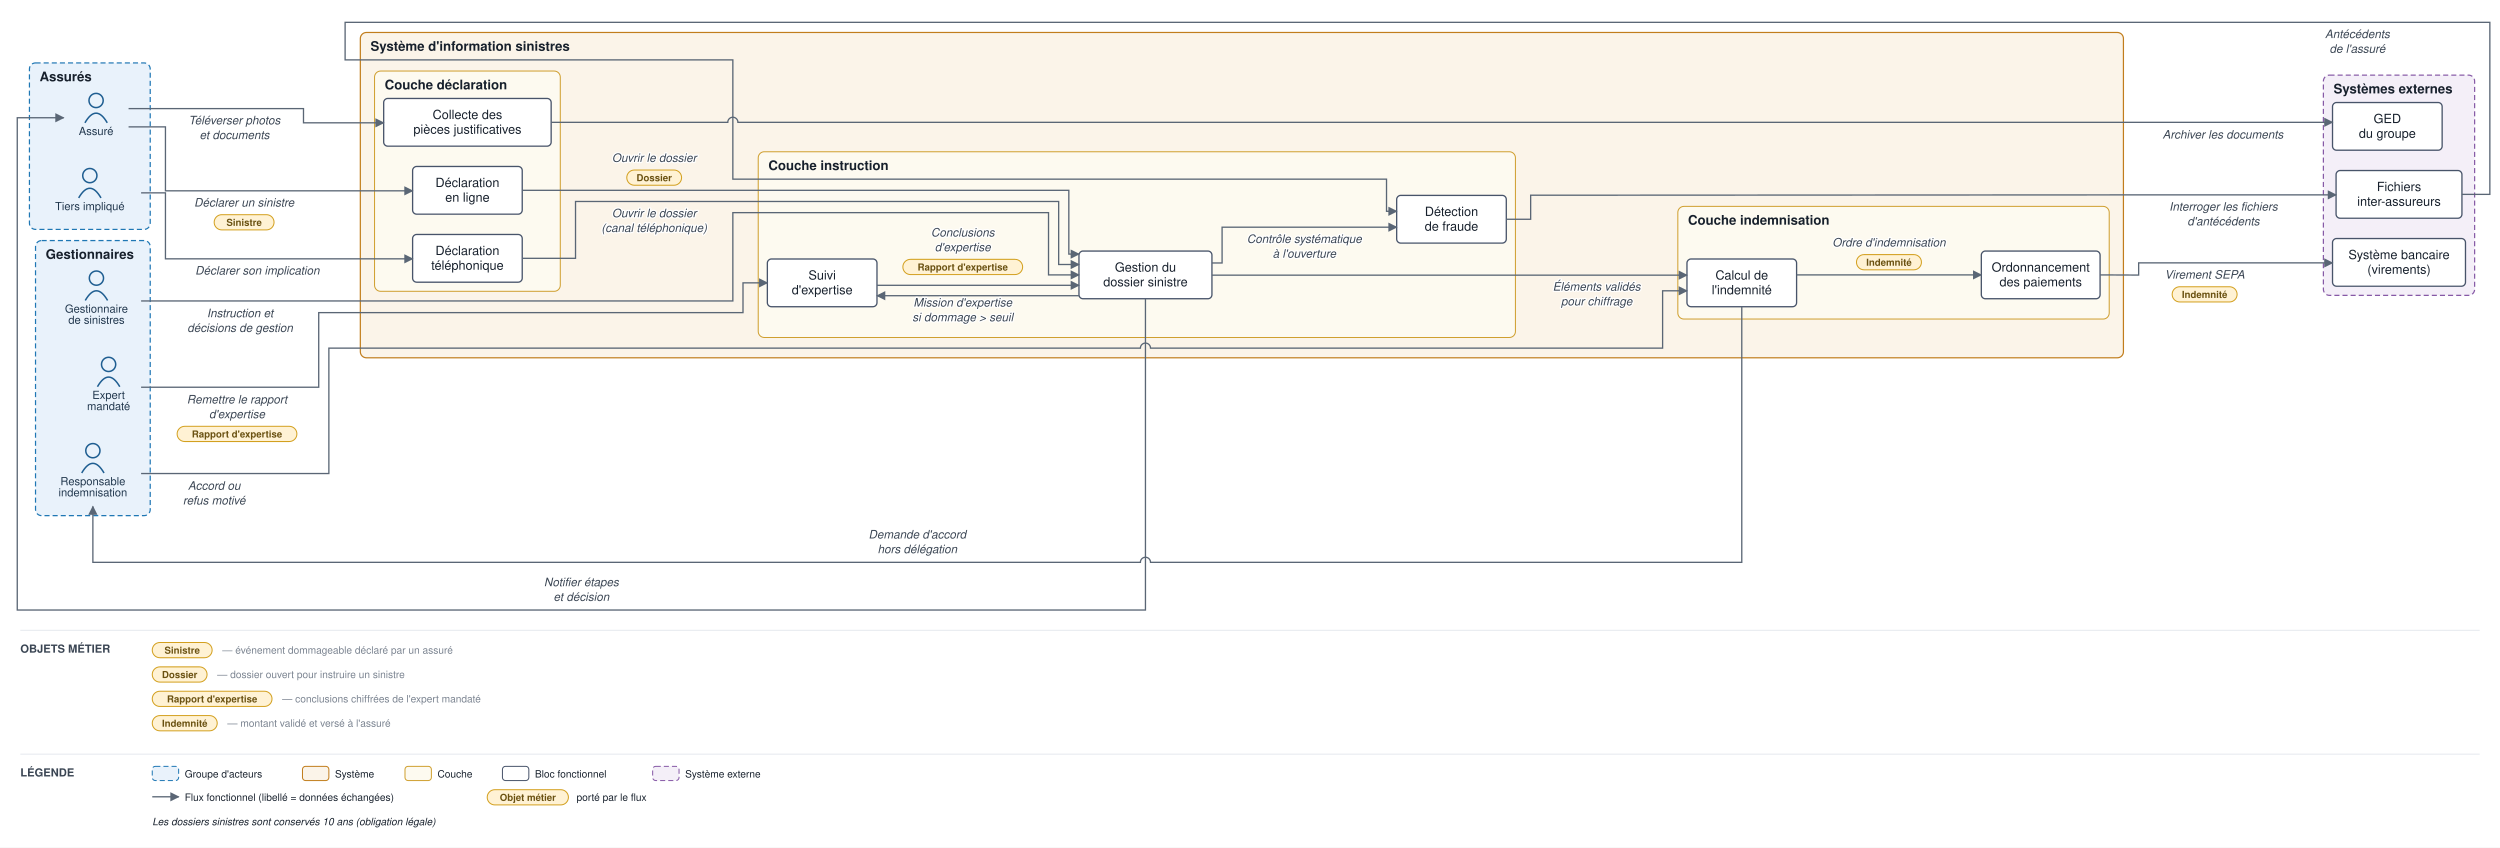
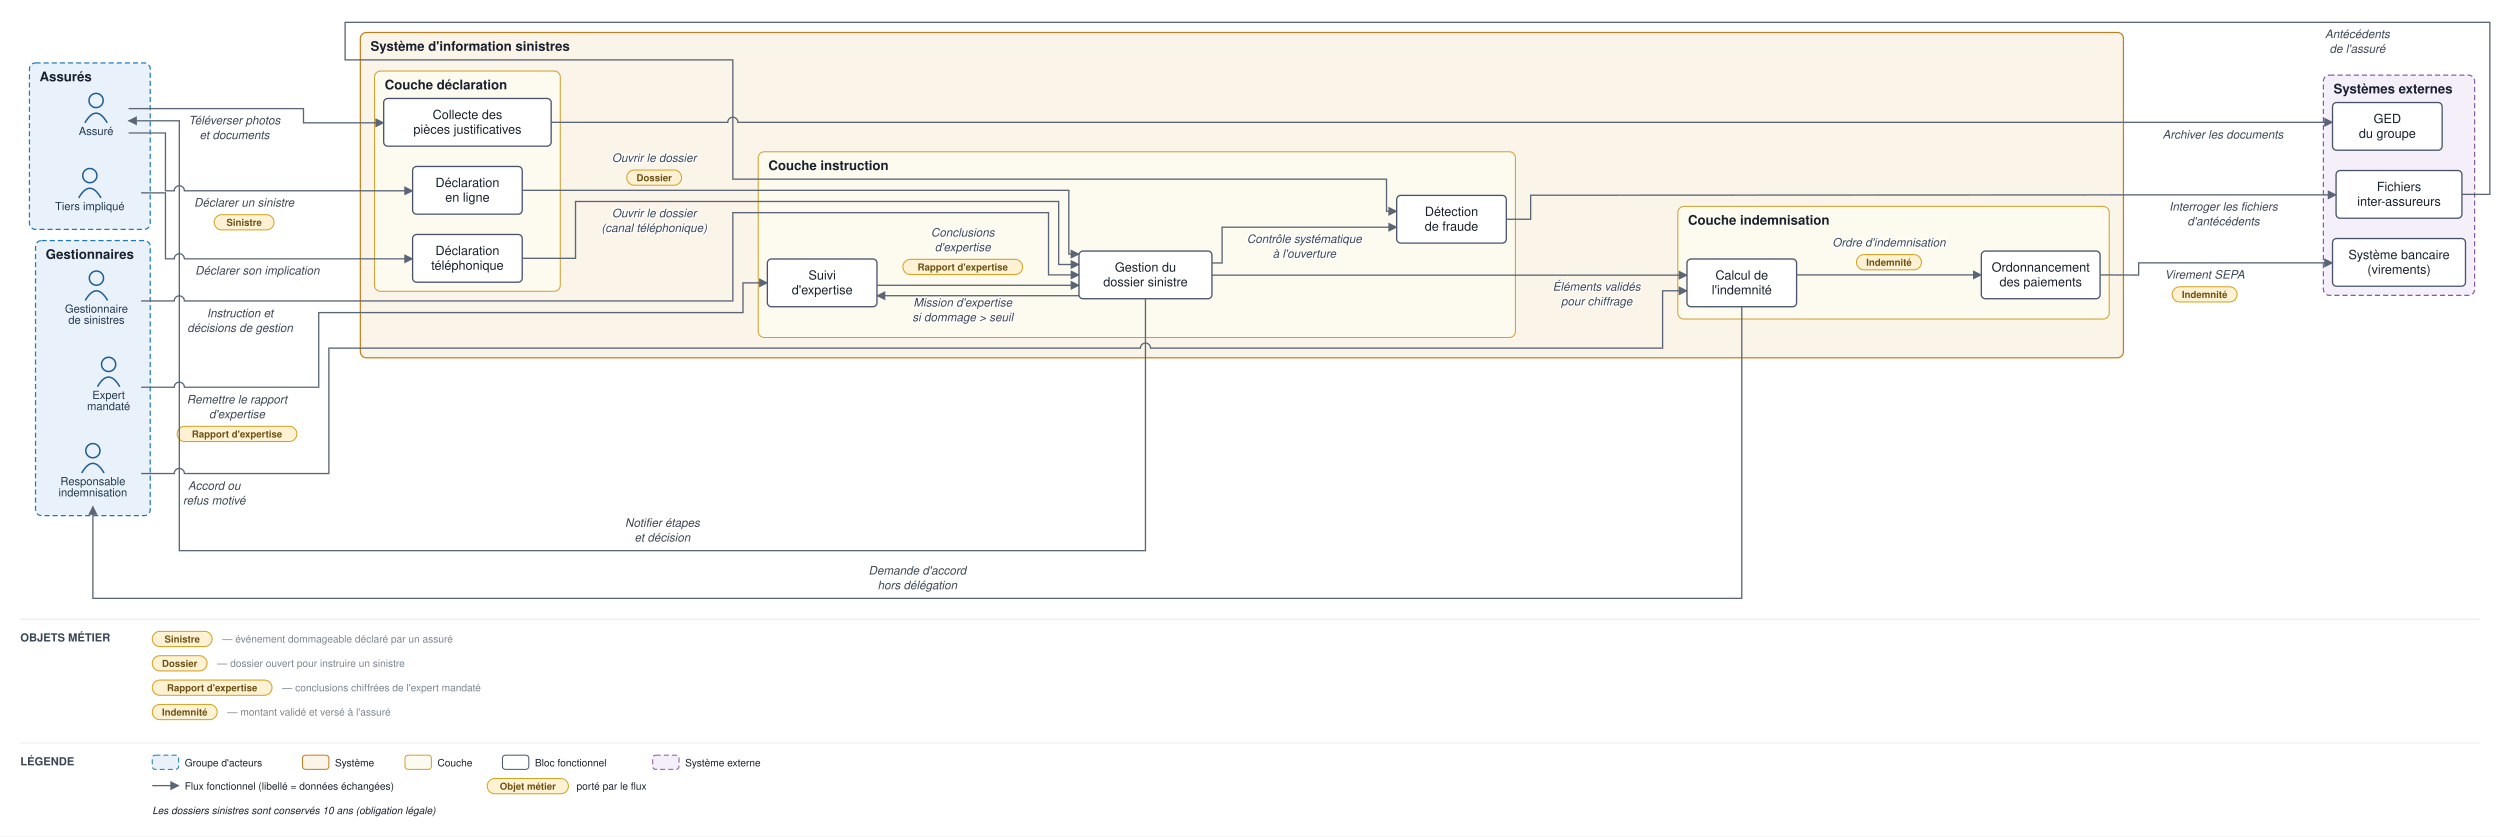
- <svg xmlns="http://www.w3.org/2000/svg" viewBox="0 0 2463 835" font-family="Helvetica,Arial,sans-serif">
+ <svg xmlns="http://www.w3.org/2000/svg" viewBox="0 0 2463 824" font-family="Helvetica,Arial,sans-serif">
  <defs>
    <marker id="arr" viewBox="0 0 10 10" refX="9" refY="5" markerWidth="7" markerHeight="7" orient="auto-start-reverse">
      <path d="M0,0 L10,5 L0,10 z" fill="#5a6675" />
    </marker>
  </defs>
-   <rect width="2463" height="835" fill="#ffffff" />
+   <rect width="2463" height="824" fill="#ffffff" />
  <rect x="29" y="62" width="119" height="164" rx="6" fill="#e9f2fb" stroke="#1f77b4" stroke-width="1.2" stroke-dasharray="5 3" />
  <text x="39" y="80" font-size="13" font-weight="bold" fill="#17202c">Assurés</text>
  <rect x="35" y="237" width="113" height="271" rx="6" fill="#e9f2fb" stroke="#1f77b4" stroke-width="1.2" stroke-dasharray="5 3" />
  <text x="45" y="255" font-size="13" font-weight="bold" fill="#17202c">Gestionnaires</text>
  <rect x="355" y="32" width="1737" height="320.5" rx="6" fill="#fbf4e9" stroke="#c17d1c" stroke-width="1.2" />
  <text x="365" y="50" font-size="13" font-weight="bold" fill="#17202c">Système d'information sinistres</text>
  <rect x="369" y="70" width="183" height="217" rx="6" fill="#fdfaf0" stroke="#cf9f2f" stroke-width="1" />
  <text x="379" y="88" font-size="13" font-weight="bold" fill="#17202c">Couche déclaration</text>
  <rect x="747" y="149.5" width="746" height="183" rx="6" fill="#fdfaf0" stroke="#cf9f2f" stroke-width="1" />
  <text x="757" y="167.5" font-size="13" font-weight="bold" fill="#17202c">Couche instruction</text>
  <rect x="1653" y="203.333" width="425" height="111" rx="6" fill="#fdfaf0" stroke="#cf9f2f" stroke-width="1" />
  <text x="1663" y="221.333" font-size="13" font-weight="bold" fill="#17202c">Couche indemnisation</text>
  <rect x="2289" y="74" width="149" height="217" rx="6" fill="#f4eff8" stroke="#8659a6" stroke-width="1.2" stroke-dasharray="5 3" />
  <text x="2299" y="92" font-size="13" font-weight="bold" fill="#17202c">Systèmes externes</text>
  <circle cx="94.667" cy="99" r="7" fill="none" stroke="#1f5e91" stroke-width="1.5" />
  <path d="M 83.667 121 q 11 -19 22 0" fill="none" stroke="#1f5e91" stroke-width="1.5" />
  <text x="94.667" y="133" font-size="11" text-anchor="middle" fill="#20364c">Assuré</text>
  <circle cx="88.5" cy="173" r="7" fill="none" stroke="#1f5e91" stroke-width="1.5" />
  <path d="M 77.5 195 q 11 -19 22 0" fill="none" stroke="#1f5e91" stroke-width="1.5" />
  <text x="88.5" y="207" font-size="11" text-anchor="middle" fill="#20364c">Tiers impliqué</text>
  <circle cx="95" cy="274" r="7" fill="none" stroke="#1f5e91" stroke-width="1.5" />
  <path d="M 84 296 q 11 -19 22 0" fill="none" stroke="#1f5e91" stroke-width="1.5" />
  <text x="95" y="308" font-size="11" text-anchor="middle" fill="#20364c">Gestionnaire</text>
  <text x="95" y="319" font-size="11" text-anchor="middle" fill="#20364c">de sinistres</text>
  <circle cx="107" cy="359" r="7" fill="none" stroke="#1f5e91" stroke-width="1.5" />
  <path d="M 96 381 q 11 -19 22 0" fill="none" stroke="#1f5e91" stroke-width="1.5" />
  <text x="107" y="393" font-size="11" text-anchor="middle" fill="#20364c">Expert</text>
  <text x="107" y="404" font-size="11" text-anchor="middle" fill="#20364c">mandaté</text>
  <circle cx="91.5" cy="444" r="7" fill="none" stroke="#1f5e91" stroke-width="1.5" />
  <path d="M 80.5 466 q 11 -19 22 0" fill="none" stroke="#1f5e91" stroke-width="1.5" />
  <text x="91.5" y="478" font-size="11" text-anchor="middle" fill="#20364c">Responsable</text>
  <text x="91.5" y="489" font-size="11" text-anchor="middle" fill="#20364c">indemnisation</text>
  <rect x="406.5" y="164" width="108" height="47" rx="4" fill="#ffffff" stroke="#48546a" stroke-width="1.3" />
  <text x="460.5" y="184.25" font-size="12.5" text-anchor="middle" fill="#17202c">Déclaration</text>
  <text x="460.5" y="198.75" font-size="12.5" text-anchor="middle" fill="#17202c">en ligne</text>
  <rect x="406.5" y="231" width="108" height="47" rx="4" fill="#ffffff" stroke="#48546a" stroke-width="1.3" />
  <text x="460.5" y="251.25" font-size="12.5" text-anchor="middle" fill="#17202c">Déclaration</text>
  <text x="460.5" y="265.75" font-size="12.5" text-anchor="middle" fill="#17202c">téléphonique</text>
  <rect x="378" y="97" width="165" height="47" rx="4" fill="#ffffff" stroke="#48546a" stroke-width="1.3" />
  <text x="460.5" y="117.25" font-size="12.5" text-anchor="middle" fill="#17202c">Collecte des</text>
  <text x="460.5" y="131.75" font-size="12.5" text-anchor="middle" fill="#17202c">pièces justificatives</text>
  <rect x="1063" y="247.333" width="131" height="47" rx="4" fill="#ffffff" stroke="#48546a" stroke-width="1.3" />
  <text x="1128.5" y="267.583" font-size="12.5" text-anchor="middle" fill="#17202c">Gestion du</text>
  <text x="1128.5" y="282.083" font-size="12.5" text-anchor="middle" fill="#17202c">dossier sinistre</text>
  <rect x="756" y="255.167" width="108" height="47" rx="4" fill="#ffffff" stroke="#48546a" stroke-width="1.3" />
  <text x="810" y="275.417" font-size="12.5" text-anchor="middle" fill="#17202c">Suivi</text>
  <text x="810" y="289.917" font-size="12.5" text-anchor="middle" fill="#17202c">d'expertise</text>
  <rect x="1376" y="192.5" width="108" height="47" rx="4" fill="#ffffff" stroke="#48546a" stroke-width="1.3" />
  <text x="1430" y="212.75" font-size="12.5" text-anchor="middle" fill="#17202c">Détection</text>
  <text x="1430" y="227.25" font-size="12.5" text-anchor="middle" fill="#17202c">de fraude</text>
  <rect x="1662" y="255.167" width="108" height="47" rx="4" fill="#ffffff" stroke="#48546a" stroke-width="1.3" />
  <text x="1716" y="275.417" font-size="12.5" text-anchor="middle" fill="#17202c">Calcul de</text>
  <text x="1716" y="289.917" font-size="12.5" text-anchor="middle" fill="#17202c">l'indemnité</text>
  <rect x="1952" y="247.333" width="117" height="47" rx="4" fill="#ffffff" stroke="#48546a" stroke-width="1.3" />
  <text x="2010.5" y="267.583" font-size="12.5" text-anchor="middle" fill="#17202c">Ordonnancement</text>
  <text x="2010.5" y="282.083" font-size="12.5" text-anchor="middle" fill="#17202c">des paiements</text>
  <rect x="2298" y="235" width="131" height="47" rx="4" fill="#ffffff" stroke="#48546a" stroke-width="1.3" />
  <text x="2363.5" y="255.25" font-size="12.5" text-anchor="middle" fill="#17202c">Système bancaire</text>
  <text x="2363.5" y="269.75" font-size="12.5" text-anchor="middle" fill="#17202c">(virements)</text>
  <rect x="2301.5" y="168" width="124" height="47" rx="4" fill="#ffffff" stroke="#48546a" stroke-width="1.3" />
  <text x="2363.5" y="188.25" font-size="12.5" text-anchor="middle" fill="#17202c">Fichiers</text>
  <text x="2363.5" y="202.75" font-size="12.5" text-anchor="middle" fill="#17202c">inter-assureurs</text>
  <rect x="2298" y="101" width="108" height="47" rx="4" fill="#ffffff" stroke="#48546a" stroke-width="1.3" />
  <text x="2352" y="121.25" font-size="12.5" text-anchor="middle" fill="#17202c">GED</text>
  <text x="2352" y="135.75" font-size="12.5" text-anchor="middle" fill="#17202c">du groupe</text>
-   <path d="M 126.667 125 L 163 125 L 163 188 L 350 188 L 406.5 188" fill="none" stroke="#5a6675" stroke-width="1.3" marker-end="url(#arr)" />
+   <path d="M 126.667 131 L 163 131 L 163 188 L 171.667 188 A 5 5 0 0 1 181.667 188 L 350 188 L 406.5 188" fill="none" stroke="#5a6675" stroke-width="1.3" marker-end="url(#arr)" />
  <text x="240.5" y="203.5" font-size="11.5" text-anchor="middle" fill="#3a4553" font-style="italic" stroke="#ffffff" stroke-width="2.5" paint-order="stroke" stroke-linejoin="round">Déclarer un sinistre</text>
  <rect x="211" y="211.5" width="59" height="15" rx="7.5" fill="#fff2d4" stroke="#d3a01f" stroke-width="1" />
  <text x="240.5" y="222.5" font-size="9.5" text-anchor="middle" fill="#6a5111" font-weight="bold">Sinistre</text>
-   <path d="M 139 190 L 163 190 L 163 255 L 350 255 L 406.5 255" fill="none" stroke="#5a6675" stroke-width="1.3" marker-end="url(#arr)" />
+   <path d="M 139 190 L 163 190 L 163 255 L 171.667 255 A 5 5 0 0 1 181.667 255 L 350 255 L 406.5 255" fill="none" stroke="#5a6675" stroke-width="1.3" marker-end="url(#arr)" />
  <text x="253.5" y="270.5" font-size="11.5" text-anchor="middle" fill="#3a4553" font-style="italic" stroke="#ffffff" stroke-width="2.5" paint-order="stroke" stroke-linejoin="round">Déclarer son implication</text>
  <path d="M 126.667 107 L 299 107 L 299 121 L 350 121 L 378 121" fill="none" stroke="#5a6675" stroke-width="1.3" marker-end="url(#arr)" />
  <text x="231" y="122.5" font-size="11.5" text-anchor="middle" fill="#3a4553" font-style="italic" stroke="#ffffff" stroke-width="2.5" paint-order="stroke" stroke-linejoin="round">Téléverser photos</text>
  <text x="231" y="137" font-size="11.5" text-anchor="middle" fill="#3a4553" font-style="italic" stroke="#ffffff" stroke-width="2.5" paint-order="stroke" stroke-linejoin="round">et documents</text>
  <path d="M 543 120.5 L 717 120.5 A 5 5 0 0 1 727 120.5 L 2284 120.5 L 2298 120.5" fill="none" stroke="#5a6675" stroke-width="1.3" marker-end="url(#arr)" />
  <text x="2190" y="136.5" font-size="11.5" text-anchor="middle" fill="#3a4553" font-style="italic" stroke="#ffffff" stroke-width="2.5" paint-order="stroke" stroke-linejoin="round">Archiver les documents</text>
  <path d="M 514.5 187.5 L 1053 187.5 L 1053 250.333 L 1063 250.333" fill="none" stroke="#5a6675" stroke-width="1.3" marker-end="url(#arr)" />
  <text x="644.5" y="159.5" font-size="11.5" text-anchor="middle" fill="#3a4553" font-style="italic" stroke="#ffffff" stroke-width="2.5" paint-order="stroke" stroke-linejoin="round">Ouvrir le dossier</text>
  <rect x="617.5" y="167.5" width="54" height="15" rx="7.5" fill="#fff2d4" stroke="#d3a01f" stroke-width="1" />
  <text x="644.5" y="178.5" font-size="9.5" text-anchor="middle" fill="#6a5111" font-weight="bold">Dossier</text>
  <path d="M 514.5 254.5 L 567 254.5 L 567 198.5 L 1043 198.5 L 1043 260.583 L 1063 260.583" fill="none" stroke="#5a6675" stroke-width="1.3" marker-end="url(#arr)" />
  <text x="644.5" y="214" font-size="11.5" text-anchor="middle" fill="#3a4553" font-style="italic" stroke="#ffffff" stroke-width="2.5" paint-order="stroke" stroke-linejoin="round">Ouvrir le dossier</text>
  <text x="644.5" y="228.5" font-size="11.5" text-anchor="middle" fill="#3a4553" font-style="italic" stroke="#ffffff" stroke-width="2.5" paint-order="stroke" stroke-linejoin="round">(canal téléphonique)</text>
  <path d="M 1194 259.083 L 1204 259.083 L 1204 223.833 L 1376 223.833" fill="none" stroke="#5a6675" stroke-width="1.3" marker-end="url(#arr)" />
  <text x="1285" y="239.333" font-size="11.5" text-anchor="middle" fill="#3a4553" font-style="italic" stroke="#ffffff" stroke-width="2.5" paint-order="stroke" stroke-linejoin="round">Contrôle systématique</text>
  <text x="1285" y="253.833" font-size="11.5" text-anchor="middle" fill="#3a4553" font-style="italic" stroke="#ffffff" stroke-width="2.5" paint-order="stroke" stroke-linejoin="round">à l'ouverture</text>
  <path d="M 1484 216 L 1508 216 L 1508 192.333 L 2097 192 L 2284 192 L 2301.5 192" fill="none" stroke="#5a6675" stroke-width="1.3" marker-end="url(#arr)" />
  <text x="2190.5" y="207.5" font-size="11.5" text-anchor="middle" fill="#3a4553" font-style="italic" stroke="#ffffff" stroke-width="2.5" paint-order="stroke" stroke-linejoin="round">Interroger les fichiers</text>
  <text x="2190.5" y="222" font-size="11.5" text-anchor="middle" fill="#3a4553" font-style="italic" stroke="#ffffff" stroke-width="2.5" paint-order="stroke" stroke-linejoin="round">d'antécédents</text>
  <path d="M 2425.5 191.5 L 2453 191.5 L 2453 22 L 340 22 L 340 59 L 722 59 L 722 176.5 L 1366 176.5 L 1366 208.167 L 1376 208.167" fill="none" stroke="#5a6675" stroke-width="1.3" marker-end="url(#arr)" />
  <text x="2322.5" y="37.5" font-size="11.5" text-anchor="middle" fill="#3a4553" font-style="italic" stroke="#ffffff" stroke-width="2.5" paint-order="stroke" stroke-linejoin="round">Antécédents</text>
  <text x="2322.5" y="52" font-size="11.5" text-anchor="middle" fill="#3a4553" font-style="italic" stroke="#ffffff" stroke-width="2.5" paint-order="stroke" stroke-linejoin="round">de l'assuré</text>
  <path d="M 1063 291.333 L 864 291.333" fill="none" stroke="#5a6675" stroke-width="1.3" marker-end="url(#arr)" />
  <text x="948.5" y="302" font-size="11.5" text-anchor="middle" fill="#3a4553" font-style="italic" stroke="#ffffff" stroke-width="2.5" paint-order="stroke" stroke-linejoin="round">Mission d'expertise</text>
  <text x="948.5" y="316.5" font-size="11.5" text-anchor="middle" fill="#3a4553" font-style="italic" stroke="#ffffff" stroke-width="2.5" paint-order="stroke" stroke-linejoin="round">si dommage &gt; seuil</text>
-   <path d="M 139 381.5 L 314 381.5 L 314 308 L 732 308 L 732 278.667 L 756 278.667" fill="none" stroke="#5a6675" stroke-width="1.3" marker-end="url(#arr)" />
+   <path d="M 139 381.5 L 171.667 381.5 A 5 5 0 0 1 181.667 381.5 L 314 381.5 L 314 308 L 732 308 L 732 278.667 L 756 278.667" fill="none" stroke="#5a6675" stroke-width="1.3" marker-end="url(#arr)" />
  <text x="233.5" y="397.5" font-size="11.5" text-anchor="middle" fill="#3a4553" font-style="italic" stroke="#ffffff" stroke-width="2.5" paint-order="stroke" stroke-linejoin="round">Remettre le rapport</text>
  <text x="233.5" y="412" font-size="11.5" text-anchor="middle" fill="#3a4553" font-style="italic" stroke="#ffffff" stroke-width="2.5" paint-order="stroke" stroke-linejoin="round">d'expertise</text>
  <rect x="174.5" y="420" width="118" height="15" rx="7.5" fill="#fff2d4" stroke="#d3a01f" stroke-width="1" />
  <text x="233.5" y="431" font-size="9.5" text-anchor="middle" fill="#6a5111" font-weight="bold">Rapport d'expertise</text>
  <path d="M 864 281.083 L 1063 281.083" fill="none" stroke="#5a6675" stroke-width="1.3" marker-end="url(#arr)" />
  <text x="948.5" y="233" font-size="11.5" text-anchor="middle" fill="#3a4553" font-style="italic" stroke="#ffffff" stroke-width="2.5" paint-order="stroke" stroke-linejoin="round">Conclusions</text>
  <text x="948.5" y="247.5" font-size="11.5" text-anchor="middle" fill="#3a4553" font-style="italic" stroke="#ffffff" stroke-width="2.5" paint-order="stroke" stroke-linejoin="round">d'expertise</text>
  <rect x="889.5" y="255.5" width="118" height="15" rx="7.5" fill="#fff2d4" stroke="#d3a01f" stroke-width="1" />
  <text x="948.5" y="266.5" font-size="9.5" text-anchor="middle" fill="#6a5111" font-weight="bold">Rapport d'expertise</text>
-   <path d="M 139 296.5 L 722 296.5 L 722 209.5 L 1033 209.5 L 1033 270.833 L 1063 270.833" fill="none" stroke="#5a6675" stroke-width="1.3" marker-end="url(#arr)" />
+   <path d="M 139 296.5 L 171.667 296.5 A 5 5 0 0 1 181.667 296.5 L 722 296.5 L 722 209.5 L 1033 209.5 L 1033 270.833 L 1063 270.833" fill="none" stroke="#5a6675" stroke-width="1.3" marker-end="url(#arr)" />
  <text x="236.5" y="312.5" font-size="11.5" text-anchor="middle" fill="#3a4553" font-style="italic" stroke="#ffffff" stroke-width="2.5" paint-order="stroke" stroke-linejoin="round">Instruction et</text>
  <text x="236.5" y="327" font-size="11.5" text-anchor="middle" fill="#3a4553" font-style="italic" stroke="#ffffff" stroke-width="2.5" paint-order="stroke" stroke-linejoin="round">décisions de gestion</text>
  <path d="M 1194 271.083 L 1662 271.083" fill="none" stroke="#5a6675" stroke-width="1.3" marker-end="url(#arr)" />
  <text x="1573" y="286.333" font-size="11.5" text-anchor="middle" fill="#3a4553" font-style="italic" stroke="#ffffff" stroke-width="2.5" paint-order="stroke" stroke-linejoin="round">Éléments validés</text>
  <text x="1573" y="300.833" font-size="11.5" text-anchor="middle" fill="#3a4553" font-style="italic" stroke="#ffffff" stroke-width="2.5" paint-order="stroke" stroke-linejoin="round">pour chiffrage</text>
-   <path d="M 1716 302.167 L 1716 554 L 1133.5 554 A 5 5 0 0 0 1123.5 554 L 91.5 554 L 91.5 499" fill="none" stroke="#5a6675" stroke-width="1.3" marker-end="url(#arr)" />
-   <text x="903.75" y="530.5" font-size="11.5" text-anchor="middle" fill="#3a4553" font-style="italic" stroke="#ffffff" stroke-width="2.5" paint-order="stroke" stroke-linejoin="round">Demande d'accord</text>
-   <text x="903.75" y="545" font-size="11.5" text-anchor="middle" fill="#3a4553" font-style="italic" stroke="#ffffff" stroke-width="2.5" paint-order="stroke" stroke-linejoin="round">hors délégation</text>
-   <path d="M 139 466.5 L 324 466.5 L 324 343 L 1123.5 343 A 5 5 0 0 1 1133.5 343 L 1638 343 L 1638 286.5 L 1662 286.5" fill="none" stroke="#5a6675" stroke-width="1.3" marker-end="url(#arr)" />
+   <path d="M 1716 302.167 L 1716 589.5 L 91.5 589.5 L 91.5 499" fill="none" stroke="#5a6675" stroke-width="1.3" marker-end="url(#arr)" />
+   <text x="903.75" y="566" font-size="11.5" text-anchor="middle" fill="#3a4553" font-style="italic" stroke="#ffffff" stroke-width="2.5" paint-order="stroke" stroke-linejoin="round">Demande d'accord</text>
+   <text x="903.75" y="580.5" font-size="11.5" text-anchor="middle" fill="#3a4553" font-style="italic" stroke="#ffffff" stroke-width="2.5" paint-order="stroke" stroke-linejoin="round">hors délégation</text>
+   <path d="M 139 466.5 L 171.667 466.5 A 5 5 0 0 1 181.667 466.5 L 324 466.5 L 324 343 L 1123.5 343 A 5 5 0 0 1 1133.5 343 L 1638 343 L 1638 286.5 L 1662 286.5" fill="none" stroke="#5a6675" stroke-width="1.3" marker-end="url(#arr)" />
  <text x="211" y="482.5" font-size="11.5" text-anchor="middle" fill="#3a4553" font-style="italic" stroke="#ffffff" stroke-width="2.5" paint-order="stroke" stroke-linejoin="round">Accord ou</text>
  <text x="211" y="497" font-size="11.5" text-anchor="middle" fill="#3a4553" font-style="italic" stroke="#ffffff" stroke-width="2.5" paint-order="stroke" stroke-linejoin="round">refus motivé</text>
  <path d="M 1770 270.833 L 1952 270.833" fill="none" stroke="#5a6675" stroke-width="1.3" marker-end="url(#arr)" />
  <text x="1861" y="242.833" font-size="11.5" text-anchor="middle" fill="#3a4553" font-style="italic" stroke="#ffffff" stroke-width="2.5" paint-order="stroke" stroke-linejoin="round">Ordre d'indemnisation</text>
  <rect x="1829" y="250.833" width="64" height="15" rx="7.5" fill="#fff2d4" stroke="#d3a01f" stroke-width="1" />
  <text x="1861" y="261.833" font-size="9.5" text-anchor="middle" fill="#6a5111" font-weight="bold">Indemnité</text>
  <path d="M 2069 270.833 L 2107 271 L 2107 259 L 2284 259 L 2298 259" fill="none" stroke="#5a6675" stroke-width="1.3" marker-end="url(#arr)" />
  <text x="2172" y="274.5" font-size="11.5" text-anchor="middle" fill="#3a4553" font-style="italic" stroke="#ffffff" stroke-width="2.5" paint-order="stroke" stroke-linejoin="round">Virement SEPA</text>
  <rect x="2140" y="282.5" width="64" height="15" rx="7.5" fill="#fff2d4" stroke="#d3a01f" stroke-width="1" />
  <text x="2172" y="293.5" font-size="9.5" text-anchor="middle" fill="#6a5111" font-weight="bold">Indemnité</text>
-   <path d="M 1128.5 294.333 L 1128.5 601 L 17 601 L 17 116 L 62.667 116" fill="none" stroke="#5a6675" stroke-width="1.3" marker-end="url(#arr)" />
-   <text x="572.75" y="577.5" font-size="11.5" text-anchor="middle" fill="#3a4553" font-style="italic" stroke="#ffffff" stroke-width="2.5" paint-order="stroke" stroke-linejoin="round">Notifier étapes</text>
-   <text x="572.75" y="592" font-size="11.5" text-anchor="middle" fill="#3a4553" font-style="italic" stroke="#ffffff" stroke-width="2.5" paint-order="stroke" stroke-linejoin="round">et décision</text>
-   <line x1="20" y1="621" x2="2443" y2="621" stroke="#e6e9ee" stroke-width="1" />
-   <text x="20" y="643" font-size="11" font-weight="bold" fill="#3a4553">OBJETS MÉTIER</text>
-   <rect x="150" y="633" width="59" height="15" rx="7.5" fill="#fff2d4" stroke="#d3a01f" />
-   <text x="179.5" y="644" font-size="9.5" text-anchor="middle" fill="#6a5111" font-weight="bold">Sinistre</text>
-   <text x="219" y="644" font-size="10" fill="#79828f">— événement dommageable déclaré par un assuré</text>
-   <rect x="150" y="657" width="54" height="15" rx="7.5" fill="#fff2d4" stroke="#d3a01f" />
-   <text x="177" y="668" font-size="9.5" text-anchor="middle" fill="#6a5111" font-weight="bold">Dossier</text>
-   <text x="214" y="668" font-size="10" fill="#79828f">— dossier ouvert pour instruire un sinistre</text>
-   <rect x="150" y="681" width="118" height="15" rx="7.5" fill="#fff2d4" stroke="#d3a01f" />
-   <text x="209" y="692" font-size="9.5" text-anchor="middle" fill="#6a5111" font-weight="bold">Rapport d'expertise</text>
-   <text x="278" y="692" font-size="10" fill="#79828f">— conclusions chiffrées de l'expert mandaté</text>
-   <rect x="150" y="705" width="64" height="15" rx="7.5" fill="#fff2d4" stroke="#d3a01f" />
-   <text x="182" y="716" font-size="9.5" text-anchor="middle" fill="#6a5111" font-weight="bold">Indemnité</text>
-   <text x="224" y="716" font-size="10" fill="#79828f">— montant validé et versé à l'assuré</text>
-   <line x1="20" y1="743" x2="2443" y2="743" stroke="#e6e9ee" stroke-width="1" />
-   <text x="20" y="765" font-size="11" font-weight="bold" fill="#3a4553">LÉGENDE</text>
-   <rect x="150" y="755" width="26" height="14" rx="3" fill="#e9f2fb" stroke="#1f77b4" stroke-dasharray="5 3" />
-   <text x="182" y="766" font-size="10" fill="#17202c">Groupe d'acteurs</text>
-   <rect x="298" y="755" width="26" height="14" rx="3" fill="#fbf4e9" stroke="#c17d1c" />
-   <text x="330" y="766" font-size="10" fill="#17202c">Système</text>
-   <rect x="399" y="755" width="26" height="14" rx="3" fill="#fdfaf0" stroke="#cf9f2f" />
-   <text x="431" y="766" font-size="10" fill="#17202c">Couche</text>
-   <rect x="495" y="755" width="26" height="14" rx="3" fill="#ffffff" stroke="#48546a" />
-   <text x="527" y="766" font-size="10" fill="#17202c">Bloc fonctionnel</text>
-   <rect x="643" y="755" width="26" height="14" rx="3" fill="#f4eff8" stroke="#8659a6" stroke-dasharray="5 3" />
-   <text x="675" y="766" font-size="10" fill="#17202c">Système externe</text>
-   <line x1="150" y1="785" x2="176" y2="785" stroke="#5a6675" stroke-width="1.3" marker-end="url(#arr)" />
-   <text x="182" y="789" font-size="10" fill="#17202c">Flux fonctionnel (libellé = données échangées)</text>
-   <rect x="480" y="778" width="80" height="15" rx="7.5" fill="#fff2d4" stroke="#d3a01f" />
-   <text x="520" y="789" font-size="9.5" text-anchor="middle" fill="#6a5111" font-weight="bold">Objet métier</text>
-   <text x="568" y="789" font-size="10" fill="#17202c">porté par le flux</text>
-   <text x="150" y="813" font-size="10" fill="#17202c" font-style="italic">Les dossiers sinistres sont conservés 10 ans (obligation légale)</text>
+   <path d="M 1128.5 294.333 L 1128.5 542.5 L 176.667 542.5 L 176.667 119 L 126.667 119" fill="none" stroke="#5a6675" stroke-width="1.3" marker-end="url(#arr)" />
+   <text x="652.583" y="519" font-size="11.5" text-anchor="middle" fill="#3a4553" font-style="italic" stroke="#ffffff" stroke-width="2.5" paint-order="stroke" stroke-linejoin="round">Notifier étapes</text>
+   <text x="652.583" y="533.5" font-size="11.5" text-anchor="middle" fill="#3a4553" font-style="italic" stroke="#ffffff" stroke-width="2.5" paint-order="stroke" stroke-linejoin="round">et décision</text>
+   <line x1="20" y1="610" x2="2443" y2="610" stroke="#e6e9ee" stroke-width="1" />
+   <text x="20" y="632" font-size="11" font-weight="bold" fill="#3a4553">OBJETS MÉTIER</text>
+   <rect x="150" y="622" width="59" height="15" rx="7.5" fill="#fff2d4" stroke="#d3a01f" />
+   <text x="179.5" y="633" font-size="9.5" text-anchor="middle" fill="#6a5111" font-weight="bold">Sinistre</text>
+   <text x="219" y="633" font-size="10" fill="#79828f">— événement dommageable déclaré par un assuré</text>
+   <rect x="150" y="646" width="54" height="15" rx="7.5" fill="#fff2d4" stroke="#d3a01f" />
+   <text x="177" y="657" font-size="9.5" text-anchor="middle" fill="#6a5111" font-weight="bold">Dossier</text>
+   <text x="214" y="657" font-size="10" fill="#79828f">— dossier ouvert pour instruire un sinistre</text>
+   <rect x="150" y="670" width="118" height="15" rx="7.5" fill="#fff2d4" stroke="#d3a01f" />
+   <text x="209" y="681" font-size="9.5" text-anchor="middle" fill="#6a5111" font-weight="bold">Rapport d'expertise</text>
+   <text x="278" y="681" font-size="10" fill="#79828f">— conclusions chiffrées de l'expert mandaté</text>
+   <rect x="150" y="694" width="64" height="15" rx="7.5" fill="#fff2d4" stroke="#d3a01f" />
+   <text x="182" y="705" font-size="9.5" text-anchor="middle" fill="#6a5111" font-weight="bold">Indemnité</text>
+   <text x="224" y="705" font-size="10" fill="#79828f">— montant validé et versé à l'assuré</text>
+   <line x1="20" y1="732" x2="2443" y2="732" stroke="#e6e9ee" stroke-width="1" />
+   <text x="20" y="754" font-size="11" font-weight="bold" fill="#3a4553">LÉGENDE</text>
+   <rect x="150" y="744" width="26" height="14" rx="3" fill="#e9f2fb" stroke="#1f77b4" stroke-dasharray="5 3" />
+   <text x="182" y="755" font-size="10" fill="#17202c">Groupe d'acteurs</text>
+   <rect x="298" y="744" width="26" height="14" rx="3" fill="#fbf4e9" stroke="#c17d1c" />
+   <text x="330" y="755" font-size="10" fill="#17202c">Système</text>
+   <rect x="399" y="744" width="26" height="14" rx="3" fill="#fdfaf0" stroke="#cf9f2f" />
+   <text x="431" y="755" font-size="10" fill="#17202c">Couche</text>
+   <rect x="495" y="744" width="26" height="14" rx="3" fill="#ffffff" stroke="#48546a" />
+   <text x="527" y="755" font-size="10" fill="#17202c">Bloc fonctionnel</text>
+   <rect x="643" y="744" width="26" height="14" rx="3" fill="#f4eff8" stroke="#8659a6" stroke-dasharray="5 3" />
+   <text x="675" y="755" font-size="10" fill="#17202c">Système externe</text>
+   <line x1="150" y1="774" x2="176" y2="774" stroke="#5a6675" stroke-width="1.3" marker-end="url(#arr)" />
+   <text x="182" y="778" font-size="10" fill="#17202c">Flux fonctionnel (libellé = données échangées)</text>
+   <rect x="480" y="767" width="80" height="15" rx="7.5" fill="#fff2d4" stroke="#d3a01f" />
+   <text x="520" y="778" font-size="9.5" text-anchor="middle" fill="#6a5111" font-weight="bold">Objet métier</text>
+   <text x="568" y="778" font-size="10" fill="#17202c">porté par le flux</text>
+   <text x="150" y="802" font-size="10" fill="#17202c" font-style="italic">Les dossiers sinistres sont conservés 10 ans (obligation légale)</text>
</svg>
